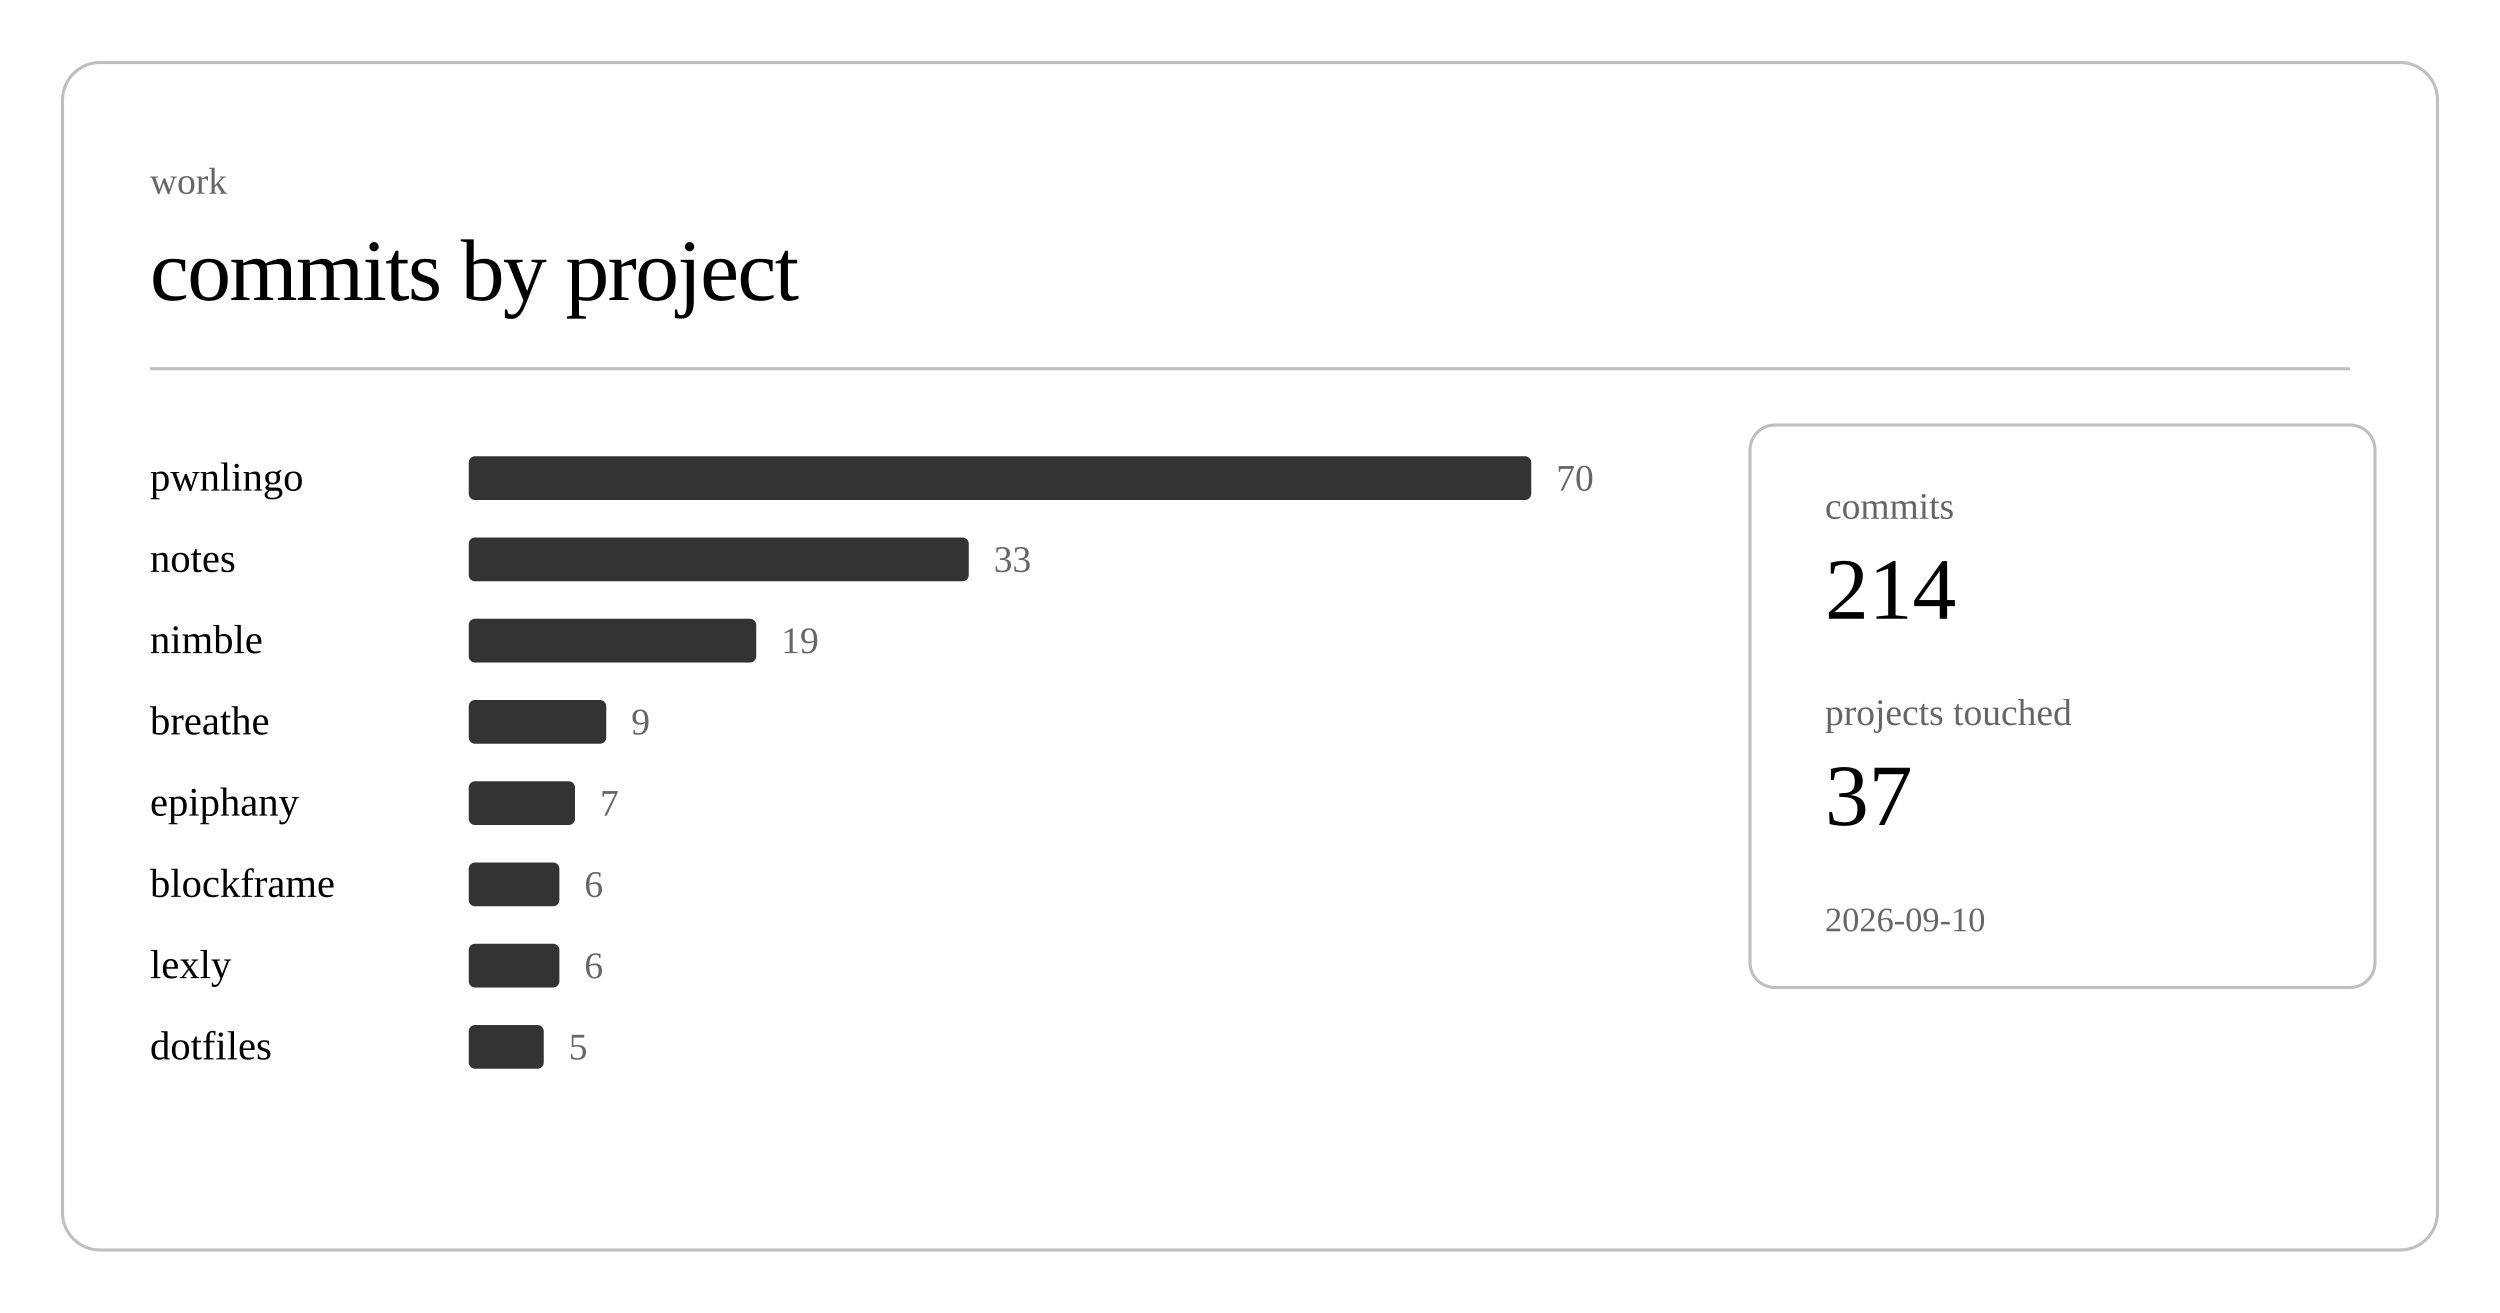
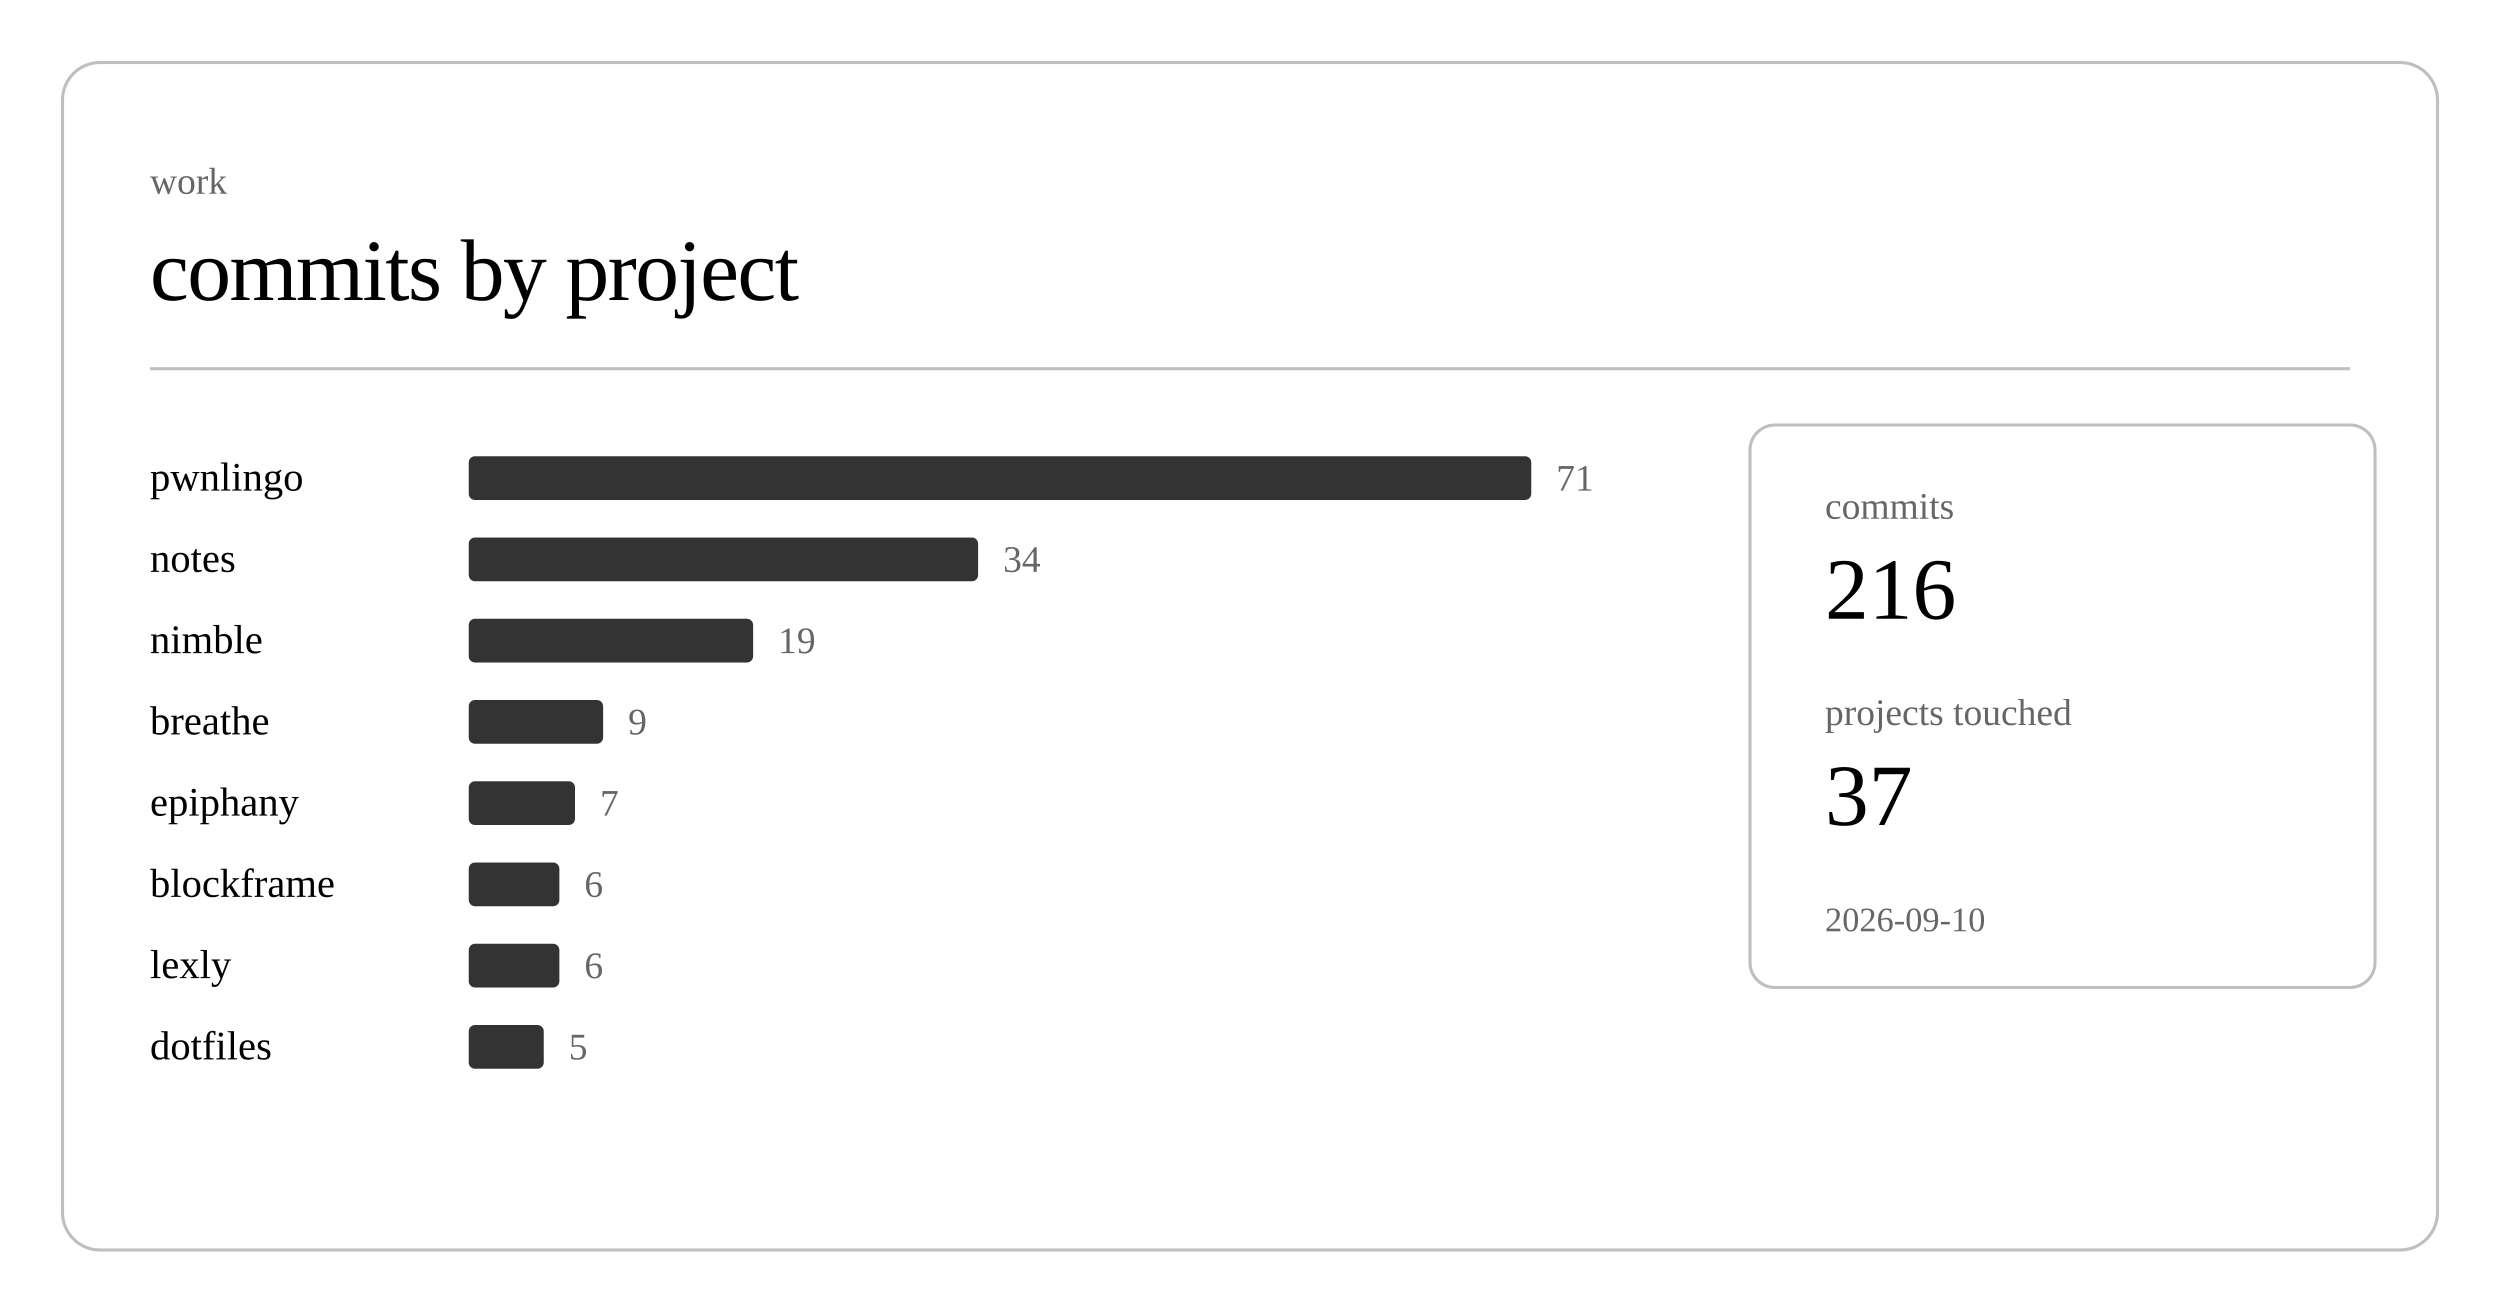
<svg xmlns="http://www.w3.org/2000/svg" class="post-header-svg" viewBox="0 0 800 420" width="800" height="420">
  <rect x="20" y="20" width="760" height="380" rx="12" ry="12" fill="none" stroke="currentColor" stroke-width="1" opacity="0.25" />
  <text fill="currentColor" x="48" y="62" font-size="12" opacity="0.6">work</text>
  <text fill="currentColor" x="48" y="96" font-size="28" font-weight="300" letter-spacing="-0.5">commits by project</text>
  <line stroke="currentColor" x1="48" y1="118" x2="752" y2="118" stroke-width="1" opacity="0.25" />
  <a href="https://github.com/nulljosh/pwnlingo">
    <text fill="currentColor" x="48" y="157" font-size="13">pwnlingo</text>
  </a>
  <rect x="150" y="146" width="340" height="14" rx="2" fill="currentColor" opacity="0.8" />
-   <text fill="currentColor" x="498" y="157" font-size="12" opacity="0.6">70</text>
+   <text fill="currentColor" x="498" y="157" font-size="12" opacity="0.6">71</text>
  <a href="https://github.com/nulljosh/notes">
    <text fill="currentColor" x="48" y="183" font-size="13">notes</text>
  </a>
-   <rect x="150" y="172" width="160" height="14" rx="2" fill="currentColor" opacity="0.8" />
-   <text fill="currentColor" x="318" y="183" font-size="12" opacity="0.6">33</text>
+   <rect x="150" y="172" width="163" height="14" rx="2" fill="currentColor" opacity="0.8" />
+   <text fill="currentColor" x="321" y="183" font-size="12" opacity="0.6">34</text>
  <a href="https://github.com/nulljosh/nimble">
    <text fill="currentColor" x="48" y="209" font-size="13">nimble</text>
  </a>
-   <rect x="150" y="198" width="92" height="14" rx="2" fill="currentColor" opacity="0.8" />
-   <text fill="currentColor" x="250" y="209" font-size="12" opacity="0.6">19</text>
+   <rect x="150" y="198" width="91" height="14" rx="2" fill="currentColor" opacity="0.8" />
+   <text fill="currentColor" x="249" y="209" font-size="12" opacity="0.6">19</text>
  <a href="https://github.com/nulljosh/breathe">
    <text fill="currentColor" x="48" y="235" font-size="13">breathe</text>
  </a>
-   <rect x="150" y="224" width="44" height="14" rx="2" fill="currentColor" opacity="0.8" />
-   <text fill="currentColor" x="202" y="235" font-size="12" opacity="0.6">9</text>
+   <rect x="150" y="224" width="43" height="14" rx="2" fill="currentColor" opacity="0.8" />
+   <text fill="currentColor" x="201" y="235" font-size="12" opacity="0.6">9</text>
  <a href="https://github.com/nulljosh/epiphany">
    <text fill="currentColor" x="48" y="261" font-size="13">epiphany</text>
  </a>
  <rect x="150" y="250" width="34" height="14" rx="2" fill="currentColor" opacity="0.8" />
  <text fill="currentColor" x="192" y="261" font-size="12" opacity="0.6">7</text>
  <a href="https://github.com/nulljosh/blockframe">
    <text fill="currentColor" x="48" y="287" font-size="13">blockframe</text>
  </a>
  <rect x="150" y="276" width="29" height="14" rx="2" fill="currentColor" opacity="0.8" />
  <text fill="currentColor" x="187" y="287" font-size="12" opacity="0.6">6</text>
  <a href="https://github.com/nulljosh/lexly">
    <text fill="currentColor" x="48" y="313" font-size="13">lexly</text>
  </a>
  <rect x="150" y="302" width="29" height="14" rx="2" fill="currentColor" opacity="0.8" />
  <text fill="currentColor" x="187" y="313" font-size="12" opacity="0.6">6</text>
  <a href="https://github.com/nulljosh/dotfiles">
    <text fill="currentColor" x="48" y="339" font-size="13">dotfiles</text>
  </a>
  <rect x="150" y="328" width="24" height="14" rx="2" fill="currentColor" opacity="0.8" />
  <text fill="currentColor" x="182" y="339" font-size="12" opacity="0.6">5</text>
  <rect x="560" y="136" width="200" height="180" rx="8" ry="8" fill="none" stroke="currentColor" stroke-width="1" opacity="0.25" />
  <text fill="currentColor" x="584" y="166" font-size="12" opacity="0.6">commits</text>
-   <text fill="currentColor" x="584" y="198" font-size="28" font-weight="500">214</text>
+   <text fill="currentColor" x="584" y="198" font-size="28" font-weight="500">216</text>
  <text fill="currentColor" x="584" y="232" font-size="12" opacity="0.6">projects touched</text>
  <text fill="currentColor" x="584" y="264" font-size="28" font-weight="500">37</text>
  <text fill="currentColor" x="584" y="298" font-size="11" opacity="0.6">2026-09-10</text>
</svg>
